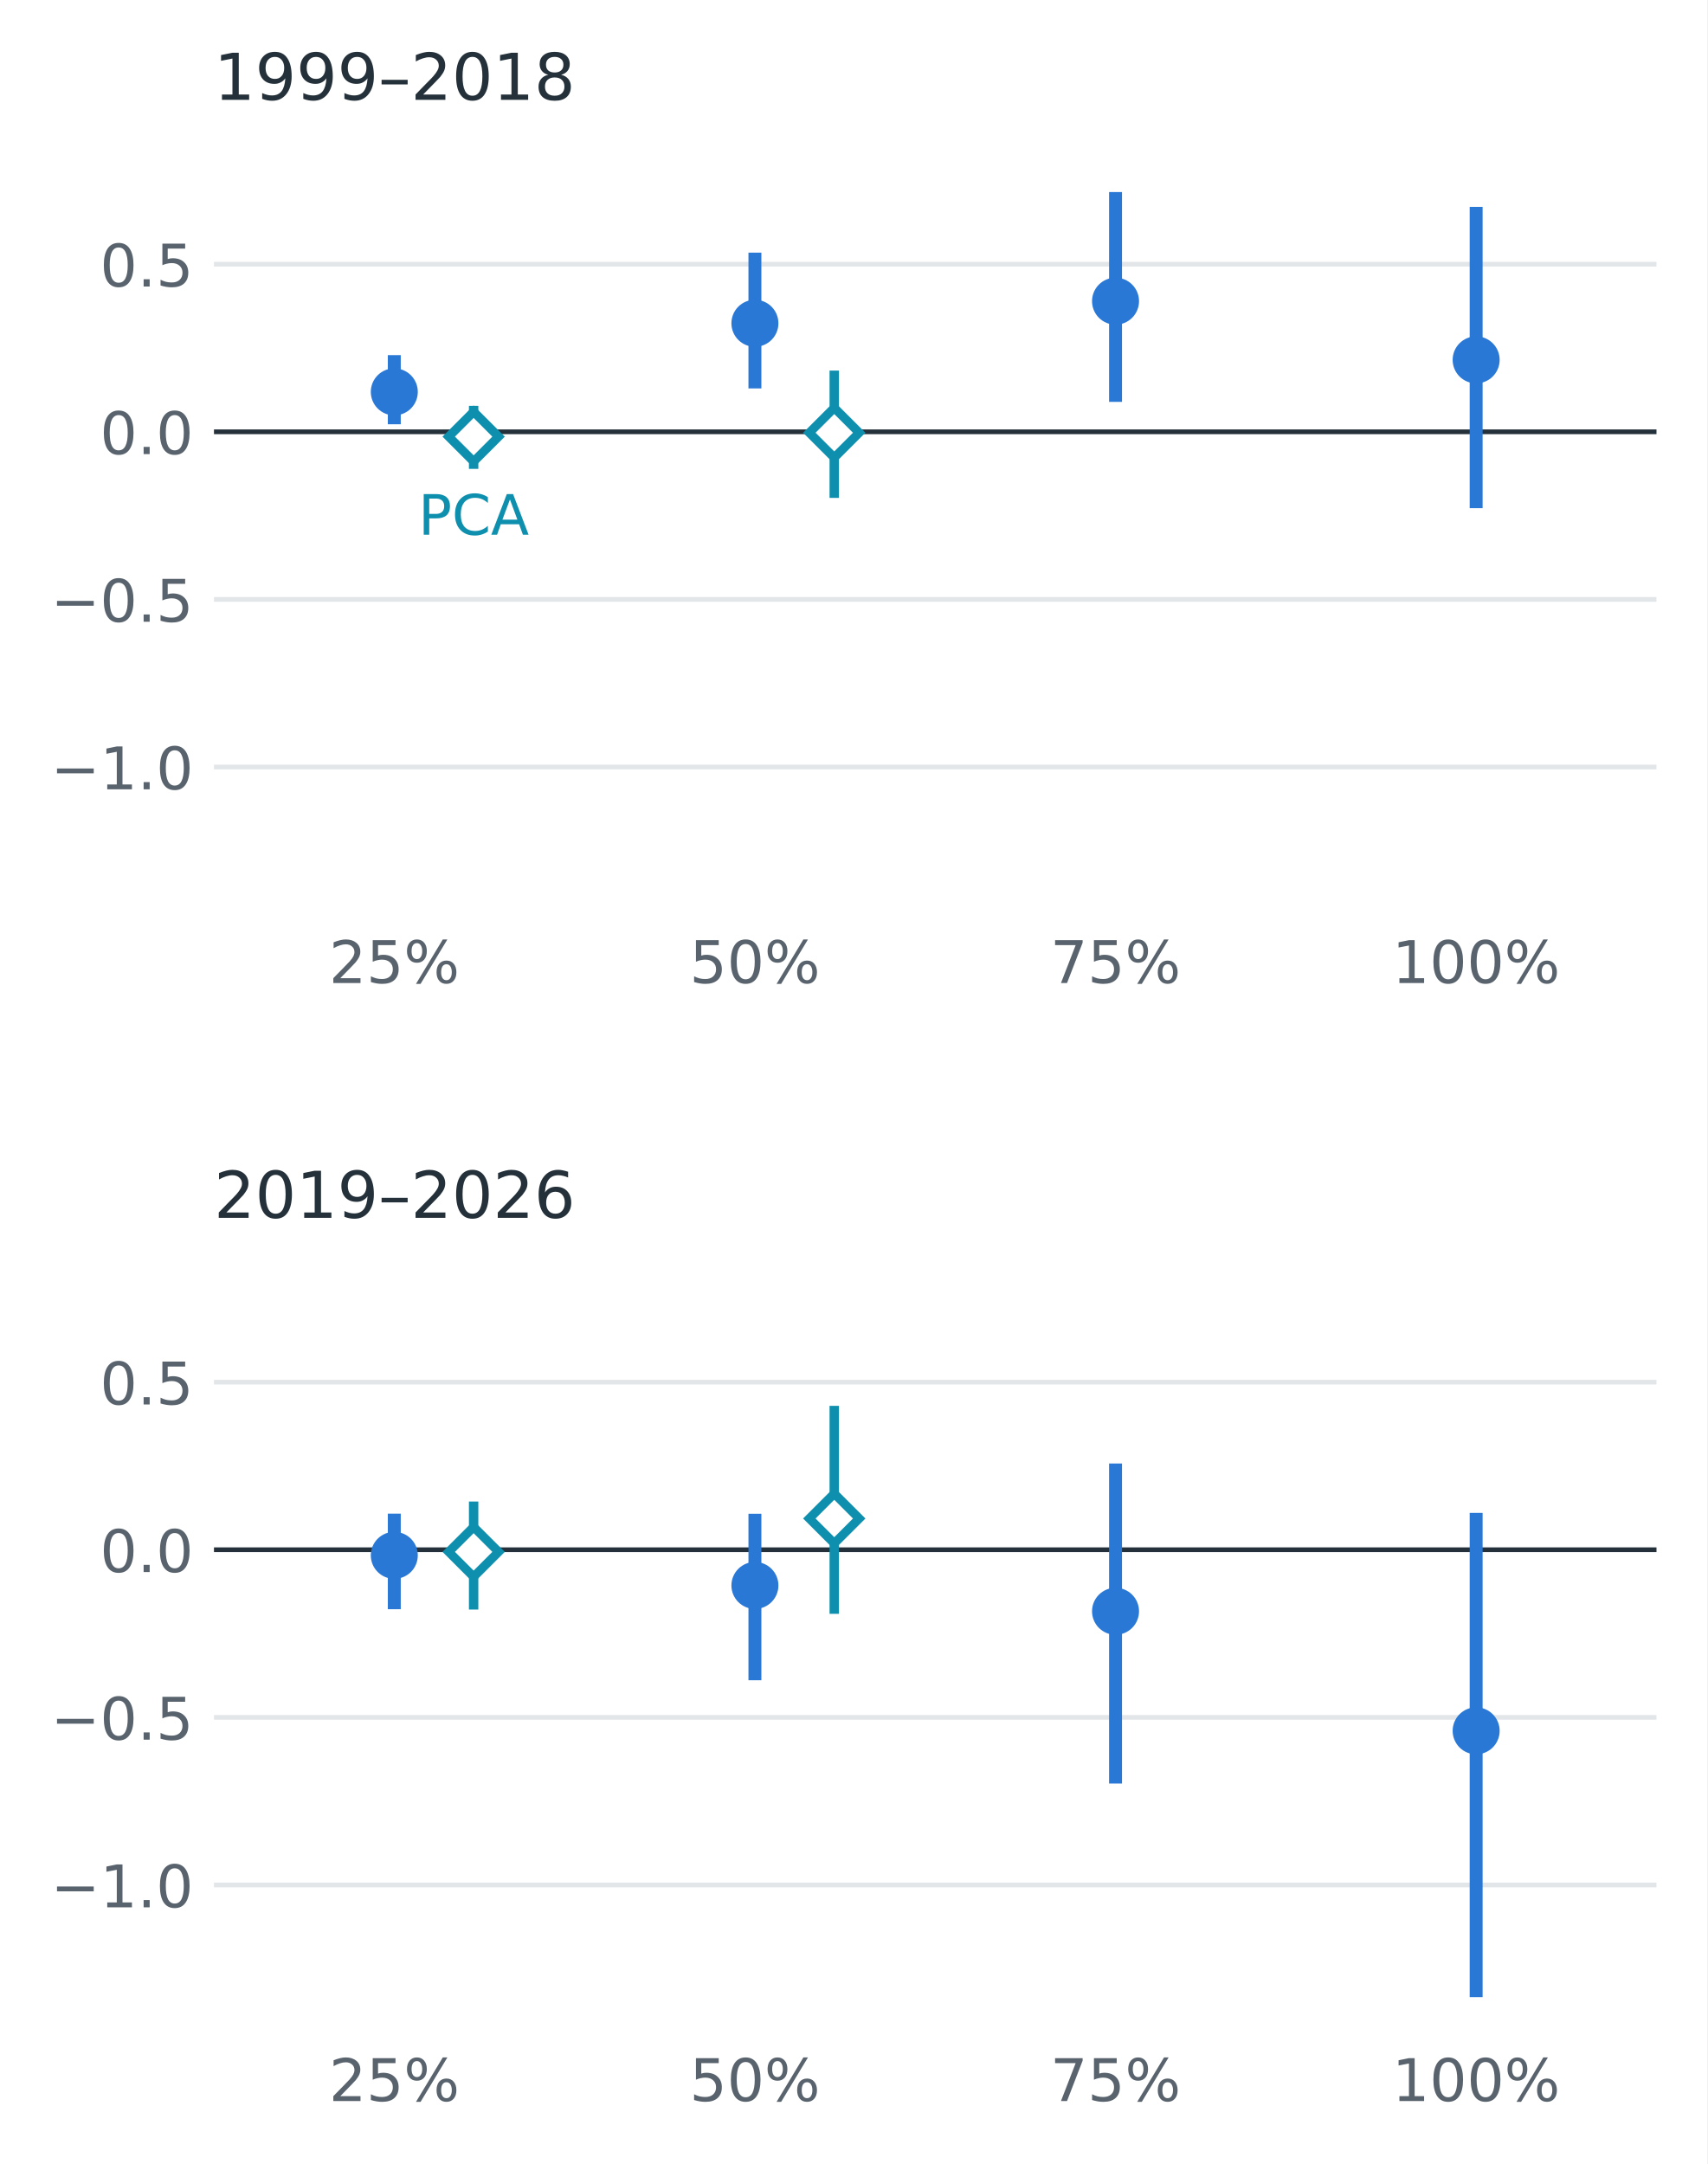
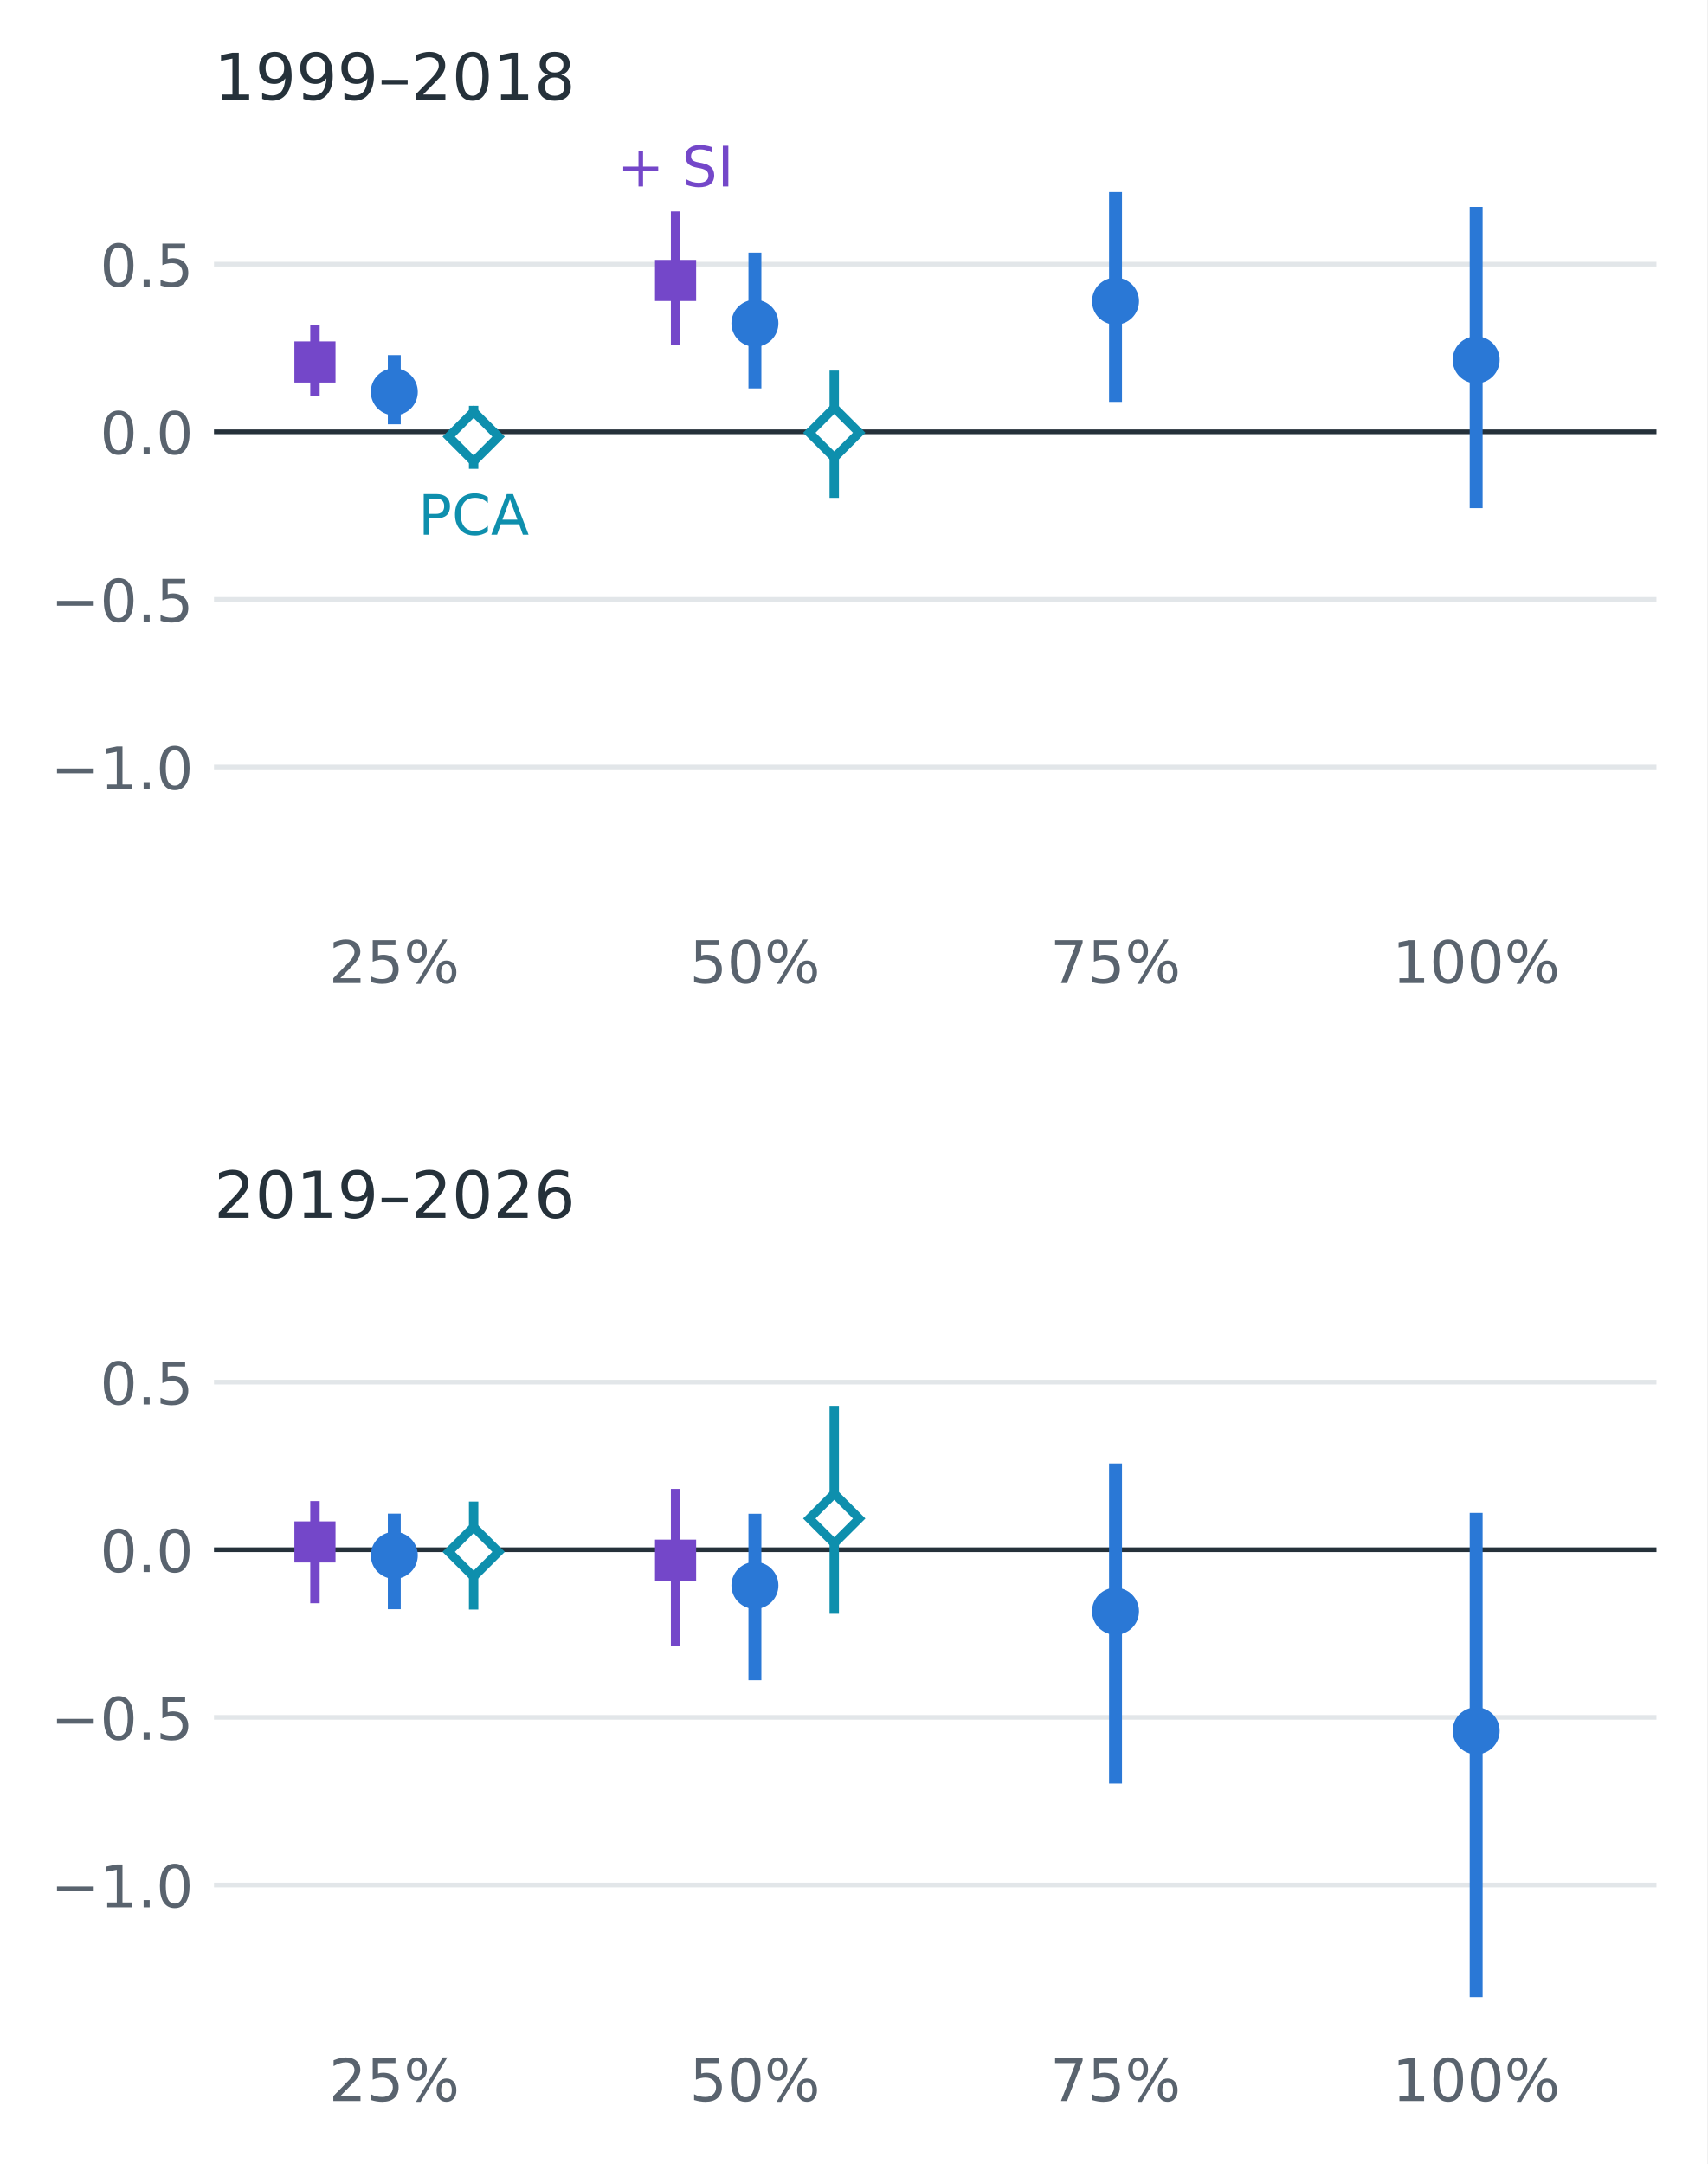
<svg xmlns="http://www.w3.org/2000/svg" xmlns:xlink="http://www.w3.org/1999/xlink" width="290.583pt" height="368.368pt" viewBox="0 0 290.583 368.368" version="1.1">
  <defs>
    <style type="text/css">*{stroke-linejoin: round; stroke-linecap: butt}</style>
  </defs>
  <g id="figure_1">
    <g id="patch_1">
      <path d="M 0 368.368 L 290.583 368.368 L 290.583 0 L 0 0 z " style="fill: #ffffff" />
    </g>
    <g id="axes_1">
      <g id="patch_2">
        <path d="M 36.423 156.244 L 281.943 156.244 L 281.943 24.998 L 36.423 24.998 z " style="fill: #ffffff" />
      </g>
      <g id="matplotlib.axis_1">
        <g id="xtick_1">
          <g id="line2d_1" />
          <g id="text_1">
            <text style="fill: #59636e; font: 10px 'DejaVu Sans', 'Arial', sans-serif; text-anchor: middle" x="67.113" y="167.342" transform="rotate(-0 67.11281 167.3424)">25%</text>
          </g>
        </g>
        <g id="xtick_2">
          <g id="line2d_2" />
          <g id="text_2">
            <text style="fill: #59636e; font: 10px 'DejaVu Sans', 'Arial', sans-serif; text-anchor: middle" x="128.493" y="167.342" transform="rotate(-0 128.4928 167.3424)">50%</text>
          </g>
        </g>
        <g id="xtick_3">
          <g id="line2d_3" />
          <g id="text_3">
            <text style="fill: #59636e; font: 10px 'DejaVu Sans', 'Arial', sans-serif; text-anchor: middle" x="189.873" y="167.342" transform="rotate(-0 189.8728 167.3424)">75%</text>
          </g>
        </g>
        <g id="xtick_4">
          <g id="line2d_4" />
          <g id="text_4">
            <text style="fill: #59636e; font: 10px 'DejaVu Sans', 'Arial', sans-serif; text-anchor: middle" x="251.253" y="167.342" transform="rotate(-0 251.2528 167.3424)">100%</text>
          </g>
        </g>
      </g>
      <g id="matplotlib.axis_2">
        <g id="ytick_1">
          <g id="line2d_5">
            <path d="M 36.423 130.565 L 281.943 130.565 " clip-path="url(#p604cc33efe)" style="fill: none; stroke: #e2e6e9; stroke-width: 0.8; stroke-linecap: square" />
          </g>
          <g id="line2d_6" />
          <g id="text_5">
            <text style="fill: #59636e; font: 10px 'DejaVu Sans', 'Arial', sans-serif; text-anchor: end" x="32.923" y="134.365" transform="rotate(-0 32.92281 134.3647)">−1.0</text>
          </g>
        </g>
        <g id="ytick_2">
          <g id="line2d_7">
            <path d="M 36.423 102.034 L 281.943 102.034 " clip-path="url(#p604cc33efe)" style="fill: none; stroke: #e2e6e9; stroke-width: 0.8; stroke-linecap: square" />
          </g>
          <g id="line2d_8" />
          <g id="text_6">
            <text style="fill: #59636e; font: 10px 'DejaVu Sans', 'Arial', sans-serif; text-anchor: end" x="32.923" y="105.833" transform="rotate(-0 32.92281 105.833)">−0.5</text>
          </g>
        </g>
        <g id="ytick_3">
          <g id="line2d_9">
            <path d="M 36.423 73.502 L 281.943 73.502 " clip-path="url(#p604cc33efe)" style="fill: none; stroke: #e2e6e9; stroke-width: 0.8; stroke-linecap: square" />
          </g>
          <g id="line2d_10" />
          <g id="text_7">
            <text style="fill: #59636e; font: 10px 'DejaVu Sans', 'Arial', sans-serif; text-anchor: end" x="32.923" y="77.301" transform="rotate(-0 32.92281 77.30135)">0.0</text>
          </g>
        </g>
        <g id="ytick_4">
          <g id="line2d_11">
            <path d="M 36.423 44.97 L 281.943 44.97 " clip-path="url(#p604cc33efe)" style="fill: none; stroke: #e2e6e9; stroke-width: 0.8; stroke-linecap: square" />
          </g>
          <g id="line2d_12" />
          <g id="text_8">
            <text style="fill: #59636e; font: 10px 'DejaVu Sans', 'Arial', sans-serif; text-anchor: end" x="32.923" y="48.77" transform="rotate(-0 32.92281 48.76967)">0.5</text>
          </g>
        </g>
      </g>
      <g id="line2d_13">
        <path d="M 36.423 73.502 L 281.943 73.502 " clip-path="url(#p604cc33efe)" style="fill: none; stroke: #25313a; stroke-width: 0.8; stroke-linecap: square" />
      </g>
      <g id="LineCollection_1">
        <path d="M 67.113 72.22 L 67.113 60.454 " clip-path="url(#p604cc33efe)" style="fill: none; stroke: #2a78d6; stroke-width: 2.2" />
      </g>
      <g id="LineCollection_2">
        <path d="M 128.493 66.124 L 128.493 43.001 " clip-path="url(#p604cc33efe)" style="fill: none; stroke: #2a78d6; stroke-width: 2.2" />
      </g>
      <g id="LineCollection_3">
        <path d="M 189.873 68.413 L 189.873 32.696 " clip-path="url(#p604cc33efe)" style="fill: none; stroke: #2a78d6; stroke-width: 2.2" />
      </g>
      <g id="LineCollection_4">
        <path d="M 251.253 86.506 L 251.253 35.214 " clip-path="url(#p604cc33efe)" style="fill: none; stroke: #2a78d6; stroke-width: 2.2" />
      </g>
      <g id="LineCollection_5">
+         <path d="M 53.609 67.457 L 53.609 55.271 " clip-path="url(#p604cc33efe)" style="fill: none; stroke: #7447c9; stroke-width: 1.6" />
+       </g>
+       <g id="LineCollection_6">
+         <path d="M 114.989 58.788 L 114.989 35.994 " clip-path="url(#p604cc33efe)" style="fill: none; stroke: #7447c9; stroke-width: 1.6" />
+       </g>
+       <g id="LineCollection_7">
        <path d="M 80.616 79.809 L 80.616 69.09 " clip-path="url(#p604cc33efe)" style="fill: none; stroke: #0e8fad; stroke-width: 1.6" />
      </g>
-       <g id="LineCollection_6">
+       <g id="LineCollection_8">
        <path d="M 141.996 84.757 L 141.996 63.086 " clip-path="url(#p604cc33efe)" style="fill: none; stroke: #0e8fad; stroke-width: 1.6" />
      </g>
      <g id="line2d_14">
        <defs>
          <path id="m362eb61099" d="M 0 3.5 C 0.928 3.5 1.819 3.131 2.475 2.475 C 3.131 1.819 3.5 0.928 3.5 0 C 3.5 -0.928 3.131 -1.819 2.475 -2.475 C 1.819 -3.131 0.928 -3.5 0 -3.5 C -0.928 -3.5 -1.819 -3.131 -2.475 -2.475 C -3.131 -1.819 -3.5 -0.928 -3.5 0 C -3.5 0.928 -3.131 1.819 -2.475 2.475 C -1.819 3.131 -0.928 3.5 0 3.5 z " style="stroke: #2a78d6" />
        </defs>
        <g clip-path="url(#p604cc33efe)">
          <use xlink:href="#m362eb61099" x="67.113" y="66.707" style="fill: #2a78d6; stroke: #2a78d6" />
        </g>
      </g>
      <g id="line2d_15">
        <g clip-path="url(#p604cc33efe)">
          <use xlink:href="#m362eb61099" x="128.493" y="55.03" style="fill: #2a78d6; stroke: #2a78d6" />
        </g>
      </g>
      <g id="line2d_16">
        <g clip-path="url(#p604cc33efe)">
          <use xlink:href="#m362eb61099" x="189.873" y="51.267" style="fill: #2a78d6; stroke: #2a78d6" />
        </g>
      </g>
      <g id="line2d_17">
        <g clip-path="url(#p604cc33efe)">
          <use xlink:href="#m362eb61099" x="251.253" y="61.259" style="fill: #2a78d6; stroke: #2a78d6" />
        </g>
      </g>
      <g id="line2d_18">
        <defs>
+           <path id="m4db213425d" d="M -3 3 L 3 3 L 3 -3 L -3 -3 z " style="stroke: #7447c9; stroke-linejoin: miter" />
+         </defs>
+         <g clip-path="url(#p604cc33efe)">
+           <use xlink:href="#m4db213425d" x="53.609" y="61.616" style="fill: #7447c9; stroke: #7447c9; stroke-linejoin: miter" />
+         </g>
+       </g>
+       <g id="line2d_19">
+         <g clip-path="url(#p604cc33efe)">
+           <use xlink:href="#m4db213425d" x="114.989" y="47.742" style="fill: #7447c9; stroke: #7447c9; stroke-linejoin: miter" />
+         </g>
+       </g>
+       <g id="line2d_20">
+         <defs>
          <path id="m59742eb202" d="M -0 4.243 L 4.243 0 L 0 -4.243 L -4.243 -0 z " style="stroke: #0e8fad; stroke-width: 1.5; stroke-linejoin: miter" />
        </defs>
        <g clip-path="url(#p604cc33efe)">
          <use xlink:href="#m59742eb202" x="80.616" y="74.327" style="fill: #ffffff; stroke: #0e8fad; stroke-width: 1.5; stroke-linejoin: miter" />
        </g>
      </g>
-       <g id="line2d_19">
+       <g id="line2d_21">
        <g clip-path="url(#p604cc33efe)">
          <use xlink:href="#m59742eb202" x="141.996" y="73.662" style="fill: #ffffff; stroke: #0e8fad; stroke-width: 1.5; stroke-linejoin: miter" />
        </g>
      </g>
      <g id="text_9">
        <text style="fill: #0e8fad; font: 9.5px 'DejaVu Sans', 'Arial', sans-serif; text-anchor: middle" x="80.616" y="91.022" transform="rotate(-0 80.61641 91.02243)">PCA</text>
      </g>
      <g id="text_10">
+         <text style="fill: #7447c9; font: 9.5px 'DejaVu Sans', 'Arial', sans-serif; text-anchor: middle" x="114.989" y="31.736" transform="rotate(-0 114.9892 31.73562)">+ SI</text>
+       </g>
+       <g id="text_11">
        <text style="fill: #25313a; font: 11px 'DejaVu Sans', 'Arial', sans-serif; text-anchor: start" x="36.423" y="16.998" transform="rotate(-0 36.42281 16.99828)">1999–2018</text>
      </g>
    </g>
    <g id="axes_2">
      <g id="patch_3">
        <path d="M 36.423 346.55 L 281.943 346.55 L 281.943 215.305 L 36.423 215.305 z " style="fill: #ffffff" />
      </g>
      <g id="matplotlib.axis_3">
        <g id="xtick_5">
-           <g id="line2d_20" />
-           <g id="text_11">
+           <g id="line2d_22" />
+           <g id="text_12">
            <text style="fill: #59636e; font: 10px 'DejaVu Sans', 'Arial', sans-serif; text-anchor: middle" x="67.113" y="357.649" transform="rotate(-0 67.11281 357.6487)">25%</text>
          </g>
        </g>
        <g id="xtick_6">
-           <g id="line2d_21" />
-           <g id="text_12">
+           <g id="line2d_23" />
+           <g id="text_13">
            <text style="fill: #59636e; font: 10px 'DejaVu Sans', 'Arial', sans-serif; text-anchor: middle" x="128.493" y="357.649" transform="rotate(-0 128.4928 357.6487)">50%</text>
          </g>
        </g>
        <g id="xtick_7">
-           <g id="line2d_22" />
-           <g id="text_13">
+           <g id="line2d_24" />
+           <g id="text_14">
            <text style="fill: #59636e; font: 10px 'DejaVu Sans', 'Arial', sans-serif; text-anchor: middle" x="189.873" y="357.649" transform="rotate(-0 189.8728 357.6487)">75%</text>
          </g>
        </g>
        <g id="xtick_8">
-           <g id="line2d_23" />
-           <g id="text_14">
+           <g id="line2d_25" />
+           <g id="text_15">
            <text style="fill: #59636e; font: 10px 'DejaVu Sans', 'Arial', sans-serif; text-anchor: middle" x="251.253" y="357.649" transform="rotate(-0 251.2528 357.6487)">100%</text>
          </g>
        </g>
      </g>
      <g id="matplotlib.axis_4">
        <g id="ytick_5">
-           <g id="line2d_24">
+           <g id="line2d_26">
            <path d="M 36.423 320.872 L 281.943 320.872 " clip-path="url(#p1cb13017f6)" style="fill: none; stroke: #e2e6e9; stroke-width: 0.8; stroke-linecap: square" />
-           </g>
-           <g id="line2d_25" />
-           <g id="text_15">
-             <text style="fill: #59636e; font: 10px 'DejaVu Sans', 'Arial', sans-serif; text-anchor: end" x="32.923" y="324.671" transform="rotate(-0 32.92281 324.671)">−1.0</text>
-           </g>
-         </g>
-         <g id="ytick_6">
-           <g id="line2d_26">
-             <path d="M 36.423 292.34 L 281.943 292.34 " clip-path="url(#p1cb13017f6)" style="fill: none; stroke: #e2e6e9; stroke-width: 0.8; stroke-linecap: square" />
          </g>
          <g id="line2d_27" />
          <g id="text_16">
-             <text style="fill: #59636e; font: 10px 'DejaVu Sans', 'Arial', sans-serif; text-anchor: end" x="32.923" y="296.139" transform="rotate(-0 32.92281 296.1393)">−0.5</text>
-           </g>
-         </g>
-         <g id="ytick_7">
+             <text style="fill: #59636e; font: 10px 'DejaVu Sans', 'Arial', sans-serif; text-anchor: end" x="32.923" y="324.671" transform="rotate(-0 32.92281 324.671)">−1.0</text>
+           </g>
+         </g>
+         <g id="ytick_6">
          <g id="line2d_28">
-             <path d="M 36.423 263.808 L 281.943 263.808 " clip-path="url(#p1cb13017f6)" style="fill: none; stroke: #e2e6e9; stroke-width: 0.8; stroke-linecap: square" />
+             <path d="M 36.423 292.34 L 281.943 292.34 " clip-path="url(#p1cb13017f6)" style="fill: none; stroke: #e2e6e9; stroke-width: 0.8; stroke-linecap: square" />
          </g>
          <g id="line2d_29" />
          <g id="text_17">
-             <text style="fill: #59636e; font: 10px 'DejaVu Sans', 'Arial', sans-serif; text-anchor: end" x="32.923" y="267.608" transform="rotate(-0 32.92281 267.6076)">0.0</text>
-           </g>
-         </g>
-         <g id="ytick_8">
+             <text style="fill: #59636e; font: 10px 'DejaVu Sans', 'Arial', sans-serif; text-anchor: end" x="32.923" y="296.139" transform="rotate(-0 32.92281 296.1393)">−0.5</text>
+           </g>
+         </g>
+         <g id="ytick_7">
          <g id="line2d_30">
-             <path d="M 36.423 235.277 L 281.943 235.277 " clip-path="url(#p1cb13017f6)" style="fill: none; stroke: #e2e6e9; stroke-width: 0.8; stroke-linecap: square" />
+             <path d="M 36.423 263.808 L 281.943 263.808 " clip-path="url(#p1cb13017f6)" style="fill: none; stroke: #e2e6e9; stroke-width: 0.8; stroke-linecap: square" />
          </g>
          <g id="line2d_31" />
          <g id="text_18">
+             <text style="fill: #59636e; font: 10px 'DejaVu Sans', 'Arial', sans-serif; text-anchor: end" x="32.923" y="267.608" transform="rotate(-0 32.92281 267.6076)">0.0</text>
+           </g>
+         </g>
+         <g id="ytick_8">
+           <g id="line2d_32">
+             <path d="M 36.423 235.277 L 281.943 235.277 " clip-path="url(#p1cb13017f6)" style="fill: none; stroke: #e2e6e9; stroke-width: 0.8; stroke-linecap: square" />
+           </g>
+           <g id="line2d_33" />
+           <g id="text_19">
            <text style="fill: #59636e; font: 10px 'DejaVu Sans', 'Arial', sans-serif; text-anchor: end" x="32.923" y="239.076" transform="rotate(-0 32.92281 239.076)">0.5</text>
          </g>
        </g>
      </g>
-       <g id="line2d_32">
+       <g id="line2d_34">
        <path d="M 36.423 263.808 L 281.943 263.808 " clip-path="url(#p1cb13017f6)" style="fill: none; stroke: #25313a; stroke-width: 0.8; stroke-linecap: square" />
      </g>
-       <g id="LineCollection_7">
+       <g id="LineCollection_9">
        <path d="M 67.113 273.928 L 67.113 257.665 " clip-path="url(#p1cb13017f6)" style="fill: none; stroke: #2a78d6; stroke-width: 2.2" />
      </g>
-       <g id="LineCollection_8">
+       <g id="LineCollection_10">
        <path d="M 128.493 286.025 L 128.493 257.68 " clip-path="url(#p1cb13017f6)" style="fill: none; stroke: #2a78d6; stroke-width: 2.2" />
      </g>
-       <g id="LineCollection_9">
+       <g id="LineCollection_11">
        <path d="M 189.873 303.599 L 189.873 249.128 " clip-path="url(#p1cb13017f6)" style="fill: none; stroke: #2a78d6; stroke-width: 2.2" />
      </g>
-       <g id="LineCollection_10">
+       <g id="LineCollection_12">
        <path d="M 251.253 339.959 L 251.253 257.533 " clip-path="url(#p1cb13017f6)" style="fill: none; stroke: #2a78d6; stroke-width: 2.2" />
      </g>
-       <g id="LineCollection_11">
+       <g id="LineCollection_13">
+         <path d="M 53.609 272.917 L 53.609 255.522 " clip-path="url(#p1cb13017f6)" style="fill: none; stroke: #7447c9; stroke-width: 1.6" />
+       </g>
+       <g id="LineCollection_14">
+         <path d="M 114.989 280.14 L 114.989 253.449 " clip-path="url(#p1cb13017f6)" style="fill: none; stroke: #7447c9; stroke-width: 1.6" />
+       </g>
+       <g id="LineCollection_15">
        <path d="M 80.616 273.991 L 80.616 255.595 " clip-path="url(#p1cb13017f6)" style="fill: none; stroke: #0e8fad; stroke-width: 1.6" />
      </g>
-       <g id="LineCollection_12">
+       <g id="LineCollection_16">
        <path d="M 141.996 274.715 L 141.996 239.316 " clip-path="url(#p1cb13017f6)" style="fill: none; stroke: #0e8fad; stroke-width: 1.6" />
      </g>
-       <g id="line2d_33">
+       <g id="line2d_35">
        <g clip-path="url(#p1cb13017f6)">
          <use xlink:href="#m362eb61099" x="67.113" y="264.759" style="fill: #2a78d6; stroke: #2a78d6" />
        </g>
      </g>
-       <g id="line2d_34">
+       <g id="line2d_36">
        <g clip-path="url(#p1cb13017f6)">
          <use xlink:href="#m362eb61099" x="128.493" y="269.883" style="fill: #2a78d6; stroke: #2a78d6" />
        </g>
      </g>
-       <g id="line2d_35">
+       <g id="line2d_37">
        <g clip-path="url(#p1cb13017f6)">
          <use xlink:href="#m362eb61099" x="189.873" y="274.281" style="fill: #2a78d6; stroke: #2a78d6" />
        </g>
      </g>
-       <g id="line2d_36">
+       <g id="line2d_38">
        <g clip-path="url(#p1cb13017f6)">
          <use xlink:href="#m362eb61099" x="251.253" y="294.631" style="fill: #2a78d6; stroke: #2a78d6" />
        </g>
      </g>
-       <g id="line2d_37">
+       <g id="line2d_39">
+         <g clip-path="url(#p1cb13017f6)">
+           <use xlink:href="#m4db213425d" x="53.609" y="262.478" style="fill: #7447c9; stroke: #7447c9; stroke-linejoin: miter" />
+         </g>
+       </g>
+       <g id="line2d_40">
+         <g clip-path="url(#p1cb13017f6)">
+           <use xlink:href="#m4db213425d" x="114.989" y="265.582" style="fill: #7447c9; stroke: #7447c9; stroke-linejoin: miter" />
+         </g>
+       </g>
+       <g id="line2d_41">
        <g clip-path="url(#p1cb13017f6)">
          <use xlink:href="#m59742eb202" x="80.616" y="264.169" style="fill: #ffffff; stroke: #0e8fad; stroke-width: 1.5; stroke-linejoin: miter" />
        </g>
      </g>
-       <g id="line2d_38">
+       <g id="line2d_42">
        <g clip-path="url(#p1cb13017f6)">
          <use xlink:href="#m59742eb202" x="141.996" y="258.487" style="fill: #ffffff; stroke: #0e8fad; stroke-width: 1.5; stroke-linejoin: miter" />
        </g>
      </g>
-       <g id="text_19">
+       <g id="text_20">
        <text style="fill: #25313a; font: 11px 'DejaVu Sans', 'Arial', sans-serif; text-anchor: start" x="36.423" y="207.305" transform="rotate(-0 36.42281 207.3046)">2019–2026</text>
      </g>
    </g>
  </g>
  <defs>
    <clipPath id="p604cc33efe">
      <rect x="36.423" y="24.998" width="245.52" height="131.246" />
    </clipPath>
    <clipPath id="p1cb13017f6">
      <rect x="36.423" y="215.305" width="245.52" height="131.246" />
    </clipPath>
  </defs>
</svg>
